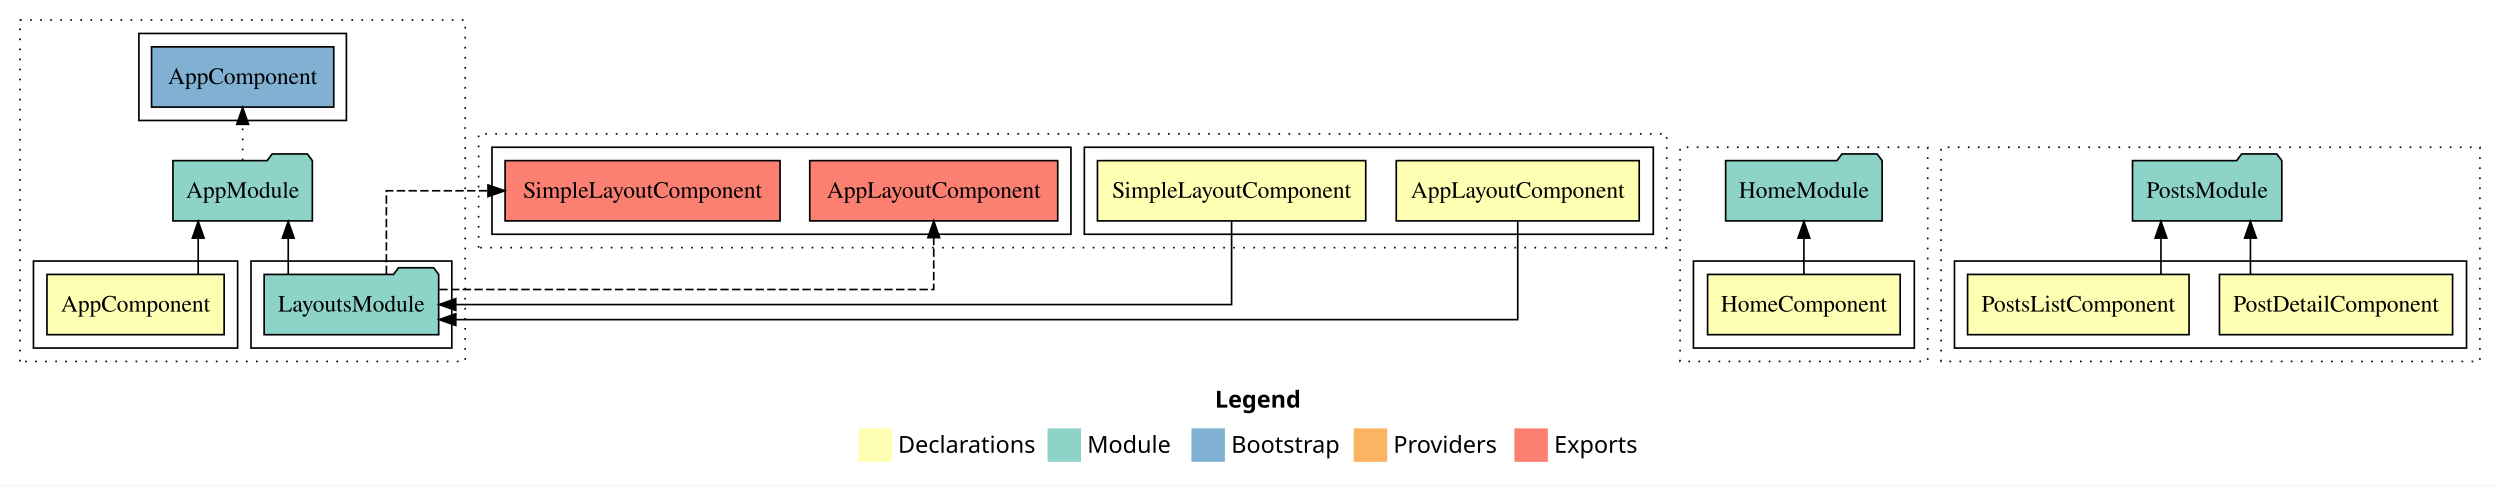
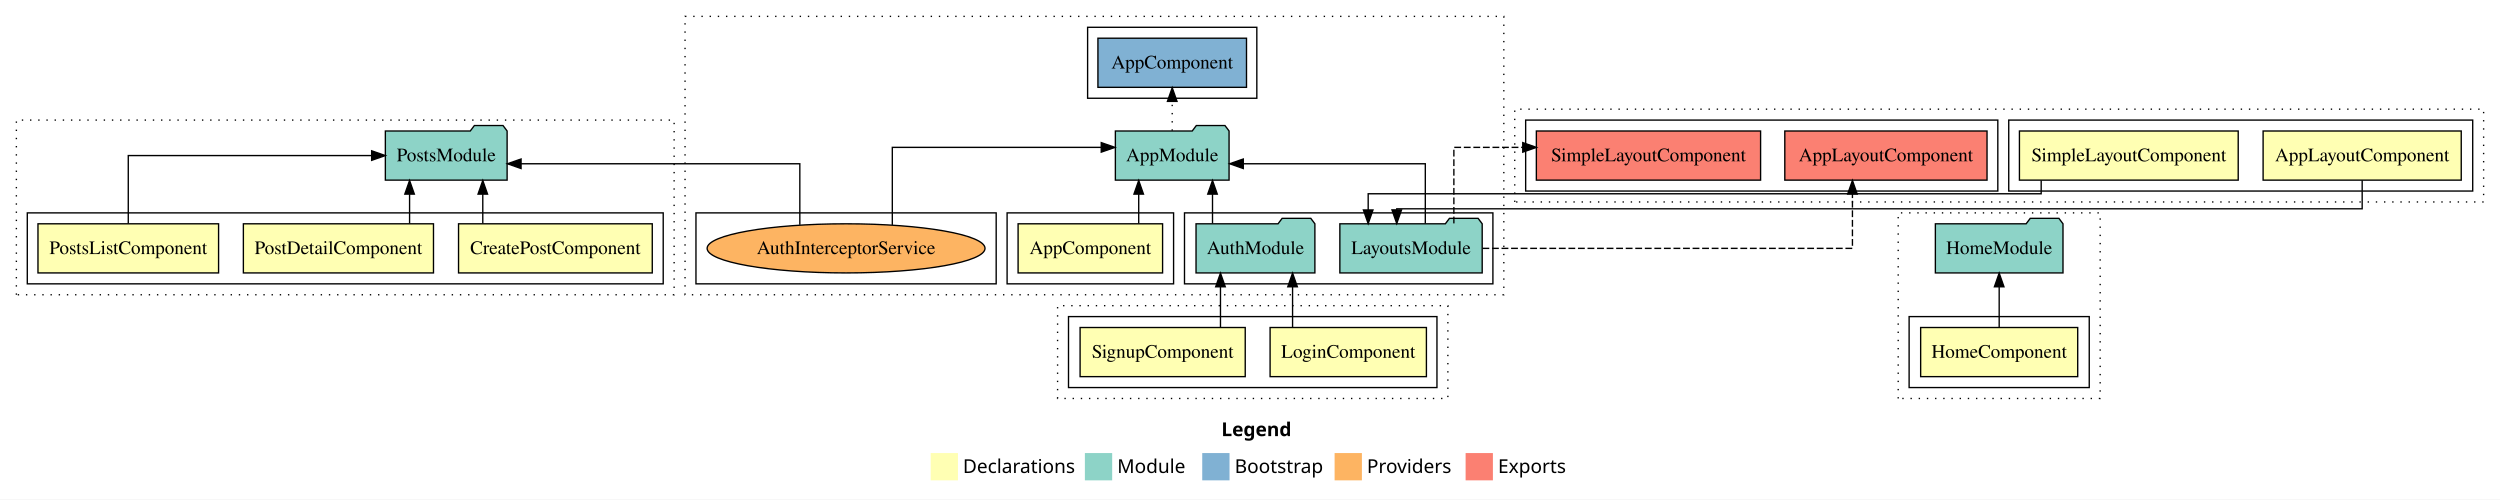
- <svg xmlns="http://www.w3.org/2000/svg" width="1494pt" height="290pt" viewBox="0.00 0.00 1494.00 290.00">
-   <g id="graph0" class="graph" transform="scale(1 1) rotate(0) translate(4 286)">
-     <polygon fill="#ffffff" stroke="transparent" points="-4,4 -4,-286 1490,-286 1490,4 -4,4" />
-     <text text-anchor="start" x="722.009" y="-42.4" font-family="sans-serif" font-weight="bold" font-size="14.00" fill="#000000">Legend</text>
-     <polygon fill="#ffffb3" stroke="transparent" points="509,-10 509,-30 529,-30 529,-10 509,-10" />
-     <text text-anchor="start" x="532.629" y="-15.4" font-family="sans-serif" font-size="14.00" fill="#000000">  Declarations</text>
-     <polygon fill="#8dd3c7" stroke="transparent" points="622,-10 622,-30 642,-30 642,-10 622,-10" />
-     <text text-anchor="start" x="645.725" y="-15.4" font-family="sans-serif" font-size="14.00" fill="#000000">  Module</text>
-     <polygon fill="#80b1d3" stroke="transparent" points="708,-10 708,-30 728,-30 728,-10 708,-10" />
-     <text text-anchor="start" x="731.781" y="-15.4" font-family="sans-serif" font-size="14.00" fill="#000000">  Bootstrap</text>
-     <polygon fill="#fdb462" stroke="transparent" points="805,-10 805,-30 825,-30 825,-10 805,-10" />
-     <text text-anchor="start" x="828.673" y="-15.4" font-family="sans-serif" font-size="14.00" fill="#000000">  Providers</text>
-     <polygon fill="#fb8072" stroke="transparent" points="901,-10 901,-30 921,-30 921,-10 901,-10" />
-     <text text-anchor="start" x="924.726" y="-15.4" font-family="sans-serif" font-size="14.00" fill="#000000">  Exports</text>
+ <svg xmlns="http://www.w3.org/2000/svg" width="1832pt" height="366pt" viewBox="0.00 0.00 1832.00 366.00">
+   <g id="graph0" class="graph" transform="scale(1 1) rotate(0) translate(4 362)">
+     <polygon fill="#ffffff" stroke="transparent" points="-4,4 -4,-362 1828,-362 1828,4 -4,4" />
+     <text text-anchor="start" x="891.009" y="-42.4" font-family="sans-serif" font-weight="bold" font-size="14.00" fill="#000000">Legend</text>
+     <polygon fill="#ffffb3" stroke="transparent" points="678,-10 678,-30 698,-30 698,-10 678,-10" />
+     <text text-anchor="start" x="701.629" y="-15.4" font-family="sans-serif" font-size="14.00" fill="#000000">  Declarations</text>
+     <polygon fill="#8dd3c7" stroke="transparent" points="791,-10 791,-30 811,-30 811,-10 791,-10" />
+     <text text-anchor="start" x="814.725" y="-15.4" font-family="sans-serif" font-size="14.00" fill="#000000">  Module</text>
+     <polygon fill="#80b1d3" stroke="transparent" points="877,-10 877,-30 897,-30 897,-10 877,-10" />
+     <text text-anchor="start" x="900.781" y="-15.4" font-family="sans-serif" font-size="14.00" fill="#000000">  Bootstrap</text>
+     <polygon fill="#fdb462" stroke="transparent" points="974,-10 974,-30 994,-30 994,-10 974,-10" />
+     <text text-anchor="start" x="997.673" y="-15.4" font-family="sans-serif" font-size="14.00" fill="#000000">  Providers</text>
+     <polygon fill="#fb8072" stroke="transparent" points="1070,-10 1070,-30 1090,-30 1090,-10 1070,-10" />
+     <text text-anchor="start" x="1093.726" y="-15.4" font-family="sans-serif" font-size="14.00" fill="#000000">  Exports</text>
    <g id="clust1" class="cluster">
-       <polygon fill="none" stroke="#000000" stroke-dasharray="1,5" points="8,-70 8,-274 274,-274 274,-70 8,-70" />
+       <polygon fill="none" stroke="#000000" stroke-dasharray="1,5" points="498,-146 498,-350 1098,-350 1098,-146 498,-146" />
    </g>
    <g id="clust2" class="cluster">
-       <polygon fill="none" stroke="#000000" points="16,-78 16,-130 138,-130 138,-78 16,-78" />
+       <polygon fill="none" stroke="#000000" points="734,-154 734,-206 856,-206 856,-154 734,-154" />
    </g>
    <g id="clust4" class="cluster">
-       <polygon fill="none" stroke="#000000" points="146,-78 146,-130 266,-130 266,-78 146,-78" />
+       <polygon fill="none" stroke="#000000" points="864,-154 864,-206 1090,-206 1090,-154 864,-154" />
    </g>
    <g id="clust6" class="cluster">
-       <polygon fill="none" stroke="#000000" points="79,-214 79,-266 203,-266 203,-214 79,-214" />
+       <polygon fill="none" stroke="#000000" points="793,-290 793,-342 917,-342 917,-290 793,-290" />
+     </g>
+     <g id="clust7" class="cluster">
+       <polygon fill="none" stroke="#000000" points="506,-154 506,-206 726,-206 726,-154 506,-154" />
    </g>
    <g id="clust8" class="cluster">
-       <polygon fill="none" stroke="#000000" stroke-dasharray="1,5" points="1000,-70 1000,-198 1148,-198 1148,-70 1000,-70" />
+       <polygon fill="none" stroke="#000000" stroke-dasharray="1,5" points="771,-70 771,-138 1057,-138 1057,-70 771,-70" />
    </g>
    <g id="clust9" class="cluster">
-       <polygon fill="none" stroke="#000000" points="1008,-78 1008,-130 1140,-130 1140,-78 1008,-78" />
-     </g>
-     <g id="clust15" class="cluster">
-       <polygon fill="none" stroke="#000000" stroke-dasharray="1,5" points="282,-138 282,-206 992,-206 992,-138 282,-138" />
+       <polygon fill="none" stroke="#000000" points="779,-78 779,-130 1049,-130 1049,-78 779,-78" />
    </g>
    <g id="clust16" class="cluster">
-       <polygon fill="none" stroke="#000000" points="644,-146 644,-198 984,-198 984,-146 644,-146" />
+       <polygon fill="none" stroke="#000000" stroke-dasharray="1,5" points="1387,-70 1387,-206 1535,-206 1535,-70 1387,-70" />
    </g>
-     <g id="clust20" class="cluster">
-       <polygon fill="none" stroke="#000000" points="290,-146 290,-198 636,-198 636,-146 290,-146" />
+     <g id="clust17" class="cluster">
+       <polygon fill="none" stroke="#000000" points="1395,-78 1395,-130 1527,-130 1527,-78 1395,-78" />
    </g>
    <g id="clust23" class="cluster">
-       <polygon fill="none" stroke="#000000" stroke-dasharray="1,5" points="1156,-70 1156,-198 1478,-198 1478,-70 1156,-70" />
+       <polygon fill="none" stroke="#000000" stroke-dasharray="1,5" points="1106,-214 1106,-282 1816,-282 1816,-214 1106,-214" />
    </g>
    <g id="clust24" class="cluster">
-       <polygon fill="none" stroke="#000000" points="1164,-78 1164,-130 1470,-130 1470,-78 1164,-78" />
+       <polygon fill="none" stroke="#000000" points="1468,-222 1468,-274 1808,-274 1808,-222 1468,-222" />
+     </g>
+     <g id="clust28" class="cluster">
+       <polygon fill="none" stroke="#000000" points="1114,-222 1114,-274 1460,-274 1460,-222 1114,-222" />
+     </g>
+     <g id="clust31" class="cluster">
+       <polygon fill="none" stroke="#000000" stroke-dasharray="1,5" points="8,-146 8,-274 490,-274 490,-146 8,-146" />
+     </g>
+     <g id="clust32" class="cluster">
+       <polygon fill="none" stroke="#000000" points="16,-154 16,-206 482,-206 482,-154 16,-154" />
    </g>
    <g id="node1" class="node">
-       <polygon fill="#ffffb3" stroke="#000000" points="129.94,-122 24.06,-122 24.06,-86 129.94,-86 129.94,-122" />
-       <text text-anchor="middle" x="77" y="-99.8" font-family="Times,serif" font-size="14.00" fill="#000000">AppComponent</text>
+       <polygon fill="#ffffb3" stroke="#000000" points="847.94,-198 742.06,-198 742.06,-162 847.94,-162 847.94,-198" />
+       <text text-anchor="middle" x="795" y="-175.8" font-family="Times,serif" font-size="14.00" fill="#000000">AppComponent</text>
    </g>
    <g id="node2" class="node">
-       <polygon fill="#8dd3c7" stroke="#000000" points="182.657,-190 179.657,-194 158.657,-194 155.657,-190 99.343,-190 99.343,-154 182.657,-154 182.657,-190" />
-       <text text-anchor="middle" x="141" y="-167.8" font-family="Times,serif" font-size="14.00" fill="#000000">AppModule</text>
+       <polygon fill="#8dd3c7" stroke="#000000" points="896.657,-266 893.657,-270 872.657,-270 869.657,-266 813.343,-266 813.343,-230 896.657,-230 896.657,-266" />
+       <text text-anchor="middle" x="855" y="-243.8" font-family="Times,serif" font-size="14.00" fill="#000000">AppModule</text>
    </g>
    <g id="edge1" class="edge">
-       <path fill="none" stroke="#000000" d="M114.446,-122.223C114.446,-122.223 114.446,-143.727 114.446,-143.727" />
-       <polygon fill="#000000" stroke="#000000" points="110.946,-143.727 114.446,-153.727 117.946,-143.727 110.946,-143.727" />
+       <path fill="none" stroke="#000000" d="M830.446,-198.223C830.446,-198.223 830.446,-219.727 830.446,-219.727" />
+       <polygon fill="#000000" stroke="#000000" points="826.946,-219.727 830.446,-229.727 833.946,-219.727 826.946,-219.727" />
+     </g>
+     <g id="node5" class="node">
+       <polygon fill="#80b1d3" stroke="#000000" points="909.439,-334 800.561,-334 800.561,-298 909.439,-298 909.439,-334" />
+       <text text-anchor="middle" x="855" y="-311.8" font-family="Times,serif" font-size="14.00" fill="#000000">AppComponent </text>
+     </g>
+     <g id="edge4" class="edge">
+       <path fill="none" stroke="#000000" stroke-dasharray="1,5" d="M855,-266.223C855,-266.223 855,-287.727 855,-287.727" />
+       <polygon fill="#000000" stroke="#000000" points="851.5,-287.727 855,-297.727 858.5,-287.727 851.5,-287.727" />
+     </g>
+     <g id="node3" class="node">
+       <polygon fill="#8dd3c7" stroke="#000000" points="959.548,-198 956.548,-202 935.548,-202 932.548,-198 872.452,-198 872.452,-162 959.548,-162 959.548,-198" />
+       <text text-anchor="middle" x="916" y="-175.8" font-family="Times,serif" font-size="14.00" fill="#000000">AuthModule</text>
+     </g>
+     <g id="edge2" class="edge">
+       <path fill="none" stroke="#000000" d="M884.527,-198.223C884.527,-198.223 884.527,-219.727 884.527,-219.727" />
+       <polygon fill="#000000" stroke="#000000" points="881.027,-219.727 884.527,-229.727 888.027,-219.727 881.027,-219.727" />
    </g>
    <g id="node4" class="node">
-       <polygon fill="#80b1d3" stroke="#000000" points="195.439,-258 86.561,-258 86.561,-222 195.439,-222 195.439,-258" />
-       <text text-anchor="middle" x="141" y="-235.8" font-family="Times,serif" font-size="14.00" fill="#000000">AppComponent </text>
+       <polygon fill="#8dd3c7" stroke="#000000" points="1082.153,-198 1079.153,-202 1058.153,-202 1055.153,-198 977.847,-198 977.847,-162 1082.153,-162 1082.153,-198" />
+       <text text-anchor="middle" x="1030" y="-175.8" font-family="Times,serif" font-size="14.00" fill="#000000">LayoutsModule</text>
    </g>
    <g id="edge3" class="edge">
-       <path fill="none" stroke="#000000" stroke-dasharray="1,5" d="M141,-190.223C141,-190.223 141,-211.727 141,-211.727" />
-       <polygon fill="#000000" stroke="#000000" points="137.5,-211.727 141,-221.727 144.5,-211.727 137.5,-211.727" />
+       <path fill="none" stroke="#000000" d="M1040.465,-198.267C1040.465,-216.555 1040.465,-242 1040.465,-242 1040.465,-242 907.085,-242 907.085,-242" />
+       <polygon fill="#000000" stroke="#000000" points="907.085,-238.5 897.085,-242 907.085,-245.5 907.085,-238.5" />
    </g>
-     <g id="node3" class="node">
-       <polygon fill="#8dd3c7" stroke="#000000" points="258.153,-122 255.153,-126 234.153,-126 231.153,-122 153.847,-122 153.847,-86 258.153,-86 258.153,-122" />
-       <text text-anchor="middle" x="206" y="-99.8" font-family="Times,serif" font-size="14.00" fill="#000000">LayoutsModule</text>
+     <g id="node13" class="node">
+       <polygon fill="#fb8072" stroke="#000000" points="1452.097,-266 1303.903,-266 1303.903,-230 1452.097,-230 1452.097,-266" />
+       <text text-anchor="middle" x="1378" y="-243.8" font-family="Times,serif" font-size="14.00" fill="#000000">AppLayoutComponent </text>
    </g>
-     <g id="edge2" class="edge">
-       <path fill="none" stroke="#000000" d="M168.251,-122.223C168.251,-122.223 168.251,-143.727 168.251,-143.727" />
-       <polygon fill="#000000" stroke="#000000" points="164.751,-143.727 168.251,-153.727 171.751,-143.727 164.751,-143.727" />
+     <g id="edge11" class="edge">
+       <path fill="none" stroke="#000000" stroke-dasharray="5,2" d="M1082.33,-180C1173.877,-180 1353.465,-180 1353.465,-180 1353.465,-180 1353.465,-219.777 1353.465,-219.777" />
+       <polygon fill="#000000" stroke="#000000" points="1349.965,-219.777 1353.465,-229.777 1356.965,-219.777 1349.965,-219.777" />
+     </g>
+     <g id="node14" class="node">
+       <polygon fill="#fb8072" stroke="#000000" points="1286.159,-266 1121.841,-266 1121.841,-230 1286.159,-230 1286.159,-266" />
+       <text text-anchor="middle" x="1204" y="-243.8" font-family="Times,serif" font-size="14.00" fill="#000000">SimpleLayoutComponent </text>
+     </g>
+     <g id="edge12" class="edge">
+       <path fill="none" stroke="#000000" stroke-dasharray="5,2" d="M1061.396,-198.292C1061.396,-220.206 1061.396,-254 1061.396,-254 1061.396,-254 1111.873,-254 1111.873,-254" />
+       <polygon fill="#000000" stroke="#000000" points="1111.873,-257.5 1121.873,-254 1111.873,-250.5 1111.873,-257.5" />
+     </g>
+     <g id="node6" class="node">
+       <ellipse fill="#fdb462" stroke="#000000" cx="616" cy="-180" rx="101.823" ry="18" />
+       <text text-anchor="middle" x="616" y="-175.8" font-family="Times,serif" font-size="14.00" fill="#000000">AuthInterceptorService</text>
+     </g>
+     <g id="edge5" class="edge">
+       <path fill="none" stroke="#000000" d="M649.887,-197.163C649.887,-219.023 649.887,-254 649.887,-254 649.887,-254 802.997,-254 802.997,-254" />
+       <polygon fill="#000000" stroke="#000000" points="802.997,-257.5 812.997,-254 802.997,-250.5 802.997,-257.5" />
+     </g>
+     <g id="node18" class="node">
+       <polygon fill="#8dd3c7" stroke="#000000" points="367.612,-266 364.612,-270 343.612,-270 340.612,-266 278.388,-266 278.388,-230 367.612,-230 367.612,-266" />
+       <text text-anchor="middle" x="323" y="-243.8" font-family="Times,serif" font-size="14.00" fill="#000000">PostsModule</text>
+     </g>
+     <g id="edge16" class="edge">
+       <path fill="none" stroke="#000000" d="M582.113,-197.27C582.113,-215.616 582.113,-242 582.113,-242 582.113,-242 377.838,-242 377.838,-242" />
+       <polygon fill="#000000" stroke="#000000" points="377.838,-238.5 367.838,-242 377.838,-245.5 377.838,-238.5" />
+     </g>
+     <g id="node7" class="node">
+       <polygon fill="#ffffb3" stroke="#000000" points="1041.276,-122 926.724,-122 926.724,-86 1041.276,-86 1041.276,-122" />
+       <text text-anchor="middle" x="984" y="-99.8" font-family="Times,serif" font-size="14.00" fill="#000000">LoginComponent</text>
+     </g>
+     <g id="edge6" class="edge">
+       <path fill="none" stroke="#000000" d="M943.193,-122.011C943.193,-122.011 943.193,-151.855 943.193,-151.855" />
+       <polygon fill="#000000" stroke="#000000" points="939.693,-151.855 943.193,-161.855 946.693,-151.855 939.693,-151.855" />
+     </g>
+     <g id="node8" class="node">
+       <polygon fill="#ffffb3" stroke="#000000" points="908.506,-122 787.494,-122 787.494,-86 908.506,-86 908.506,-122" />
+       <text text-anchor="middle" x="848" y="-99.8" font-family="Times,serif" font-size="14.00" fill="#000000">SignupComponent</text>
+     </g>
+     <g id="edge7" class="edge">
+       <path fill="none" stroke="#000000" d="M890.365,-122.011C890.365,-122.011 890.365,-151.855 890.365,-151.855" />
+       <polygon fill="#000000" stroke="#000000" points="886.865,-151.855 890.365,-161.855 893.865,-151.855 886.865,-151.855" />
    </g>
    <g id="node9" class="node">
-       <polygon fill="#fb8072" stroke="#000000" points="628.097,-190 479.903,-190 479.903,-154 628.097,-154 628.097,-190" />
-       <text text-anchor="middle" x="554" y="-167.8" font-family="Times,serif" font-size="14.00" fill="#000000">AppLayoutComponent </text>
-     </g>
-     <g id="edge7" class="edge">
-       <path fill="none" stroke="#000000" stroke-dasharray="5,2" d="M258.476,-113C355.693,-113 554,-113 554,-113 554,-113 554,-143.977 554,-143.977" />
-       <polygon fill="#000000" stroke="#000000" points="550.5,-143.977 554,-153.977 557.5,-143.977 550.5,-143.977" />
+       <polygon fill="#ffffb3" stroke="#000000" points="1518.545,-122 1403.455,-122 1403.455,-86 1518.545,-86 1518.545,-122" />
+       <text text-anchor="middle" x="1461" y="-99.8" font-family="Times,serif" font-size="14.00" fill="#000000">HomeComponent</text>
    </g>
    <g id="node10" class="node">
-       <polygon fill="#fb8072" stroke="#000000" points="462.159,-190 297.841,-190 297.841,-154 462.159,-154 462.159,-190" />
-       <text text-anchor="middle" x="380" y="-167.8" font-family="Times,serif" font-size="14.00" fill="#000000">SimpleLayoutComponent </text>
+       <polygon fill="#8dd3c7" stroke="#000000" points="1507.762,-198 1504.762,-202 1483.762,-202 1480.762,-198 1414.238,-198 1414.238,-162 1507.762,-162 1507.762,-198" />
+       <text text-anchor="middle" x="1461" y="-175.8" font-family="Times,serif" font-size="14.00" fill="#000000">HomeModule</text>
    </g>
    <g id="edge8" class="edge">
-       <path fill="none" stroke="#000000" stroke-dasharray="5,2" d="M226.898,-122.223C226.898,-142.365 226.898,-172 226.898,-172 226.898,-172 287.623,-172 287.623,-172" />
-       <polygon fill="#000000" stroke="#000000" points="287.623,-175.5 297.623,-172 287.623,-168.5 287.623,-175.5" />
-     </g>
-     <g id="node5" class="node">
-       <polygon fill="#ffffb3" stroke="#000000" points="1131.545,-122 1016.455,-122 1016.455,-86 1131.545,-86 1131.545,-122" />
-       <text text-anchor="middle" x="1074" y="-99.8" font-family="Times,serif" font-size="14.00" fill="#000000">HomeComponent</text>
-     </g>
-     <g id="node6" class="node">
-       <polygon fill="#8dd3c7" stroke="#000000" points="1120.762,-190 1117.762,-194 1096.762,-194 1093.762,-190 1027.238,-190 1027.238,-154 1120.762,-154 1120.762,-190" />
-       <text text-anchor="middle" x="1074" y="-167.8" font-family="Times,serif" font-size="14.00" fill="#000000">HomeModule</text>
-     </g>
-     <g id="edge4" class="edge">
-       <path fill="none" stroke="#000000" d="M1074,-122.223C1074,-122.223 1074,-143.727 1074,-143.727" />
-       <polygon fill="#000000" stroke="#000000" points="1070.5,-143.727 1074,-153.727 1077.5,-143.727 1070.5,-143.727" />
-     </g>
-     <g id="node7" class="node">
-       <polygon fill="#ffffb3" stroke="#000000" points="975.597,-190 830.403,-190 830.403,-154 975.597,-154 975.597,-190" />
-       <text text-anchor="middle" x="903" y="-167.8" font-family="Times,serif" font-size="14.00" fill="#000000">AppLayoutComponent</text>
-     </g>
-     <g id="edge5" class="edge">
-       <path fill="none" stroke="#000000" d="M903,-153.752C903,-130.982 903,-95 903,-95 903,-95 268.388,-95 268.388,-95" />
-       <polygon fill="#000000" stroke="#000000" points="268.388,-91.5 258.388,-95 268.388,-98.5 268.388,-91.5" />
-     </g>
-     <g id="node8" class="node">
-       <polygon fill="#ffffb3" stroke="#000000" points="812.16,-190 651.84,-190 651.84,-154 812.16,-154 812.16,-190" />
-       <text text-anchor="middle" x="732" y="-167.8" font-family="Times,serif" font-size="14.00" fill="#000000">SimpleLayoutComponent</text>
-     </g>
-     <g id="edge6" class="edge">
-       <path fill="none" stroke="#000000" d="M732,-153.777C732,-133.635 732,-104 732,-104 732,-104 268.358,-104 268.358,-104" />
-       <polygon fill="#000000" stroke="#000000" points="268.358,-100.5 258.358,-104 268.358,-107.5 268.358,-100.5" />
+       <path fill="none" stroke="#000000" d="M1461,-122.011C1461,-122.011 1461,-151.855 1461,-151.855" />
+       <polygon fill="#000000" stroke="#000000" points="1457.5,-151.855 1461,-161.855 1464.5,-151.855 1457.5,-151.855" />
    </g>
    <g id="node11" class="node">
-       <polygon fill="#ffffb3" stroke="#000000" points="1461.658,-122 1322.342,-122 1322.342,-86 1461.658,-86 1461.658,-122" />
-       <text text-anchor="middle" x="1392" y="-99.8" font-family="Times,serif" font-size="14.00" fill="#000000">PostDetailComponent</text>
-     </g>
-     <g id="node13" class="node">
-       <polygon fill="#8dd3c7" stroke="#000000" points="1359.612,-190 1356.612,-194 1335.612,-194 1332.612,-190 1270.388,-190 1270.388,-154 1359.612,-154 1359.612,-190" />
-       <text text-anchor="middle" x="1315" y="-167.8" font-family="Times,serif" font-size="14.00" fill="#000000">PostsModule</text>
+       <polygon fill="#ffffb3" stroke="#000000" points="1799.597,-266 1654.403,-266 1654.403,-230 1799.597,-230 1799.597,-266" />
+       <text text-anchor="middle" x="1727" y="-243.8" font-family="Times,serif" font-size="14.00" fill="#000000">AppLayoutComponent</text>
    </g>
    <g id="edge9" class="edge">
-       <path fill="none" stroke="#000000" d="M1340.864,-122.223C1340.864,-122.223 1340.864,-143.727 1340.864,-143.727" />
-       <polygon fill="#000000" stroke="#000000" points="1337.364,-143.727 1340.864,-153.727 1344.364,-143.727 1337.364,-143.727" />
+       <path fill="none" stroke="#000000" d="M1727,-229.87C1727,-219.685 1727,-209 1727,-209 1727,-209 1019.535,-209 1019.535,-209 1019.535,-209 1019.535,-207.92 1019.535,-207.92" />
+       <polygon fill="#000000" stroke="#000000" points="1023.035,-208.201 1019.535,-198.202 1016.035,-208.202 1023.035,-208.201" />
    </g>
    <g id="node12" class="node">
-       <polygon fill="#ffffb3" stroke="#000000" points="1304.174,-122 1171.826,-122 1171.826,-86 1304.174,-86 1304.174,-122" />
-       <text text-anchor="middle" x="1238" y="-99.8" font-family="Times,serif" font-size="14.00" fill="#000000">PostsListComponent</text>
+       <polygon fill="#ffffb3" stroke="#000000" points="1636.16,-266 1475.84,-266 1475.84,-230 1636.16,-230 1636.16,-266" />
+       <text text-anchor="middle" x="1556" y="-243.8" font-family="Times,serif" font-size="14.00" fill="#000000">SimpleLayoutComponent</text>
    </g>
    <g id="edge10" class="edge">
-       <path fill="none" stroke="#000000" d="M1287.39,-122.223C1287.39,-122.223 1287.39,-143.727 1287.39,-143.727" />
-       <polygon fill="#000000" stroke="#000000" points="1283.89,-143.727 1287.39,-153.727 1290.89,-143.727 1283.89,-143.727" />
+       <path fill="none" stroke="#000000" d="M1491.776,-229.793C1491.776,-224.445 1491.776,-220 1491.776,-220 1491.776,-220 998.604,-220 998.604,-220 998.604,-220 998.604,-208.127 998.604,-208.127" />
+       <polygon fill="#000000" stroke="#000000" points="1002.104,-208.127 998.604,-198.127 995.104,-208.127 1002.104,-208.127" />
+     </g>
+     <g id="node15" class="node">
+       <polygon fill="#ffffb3" stroke="#000000" points="473.982,-198 332.018,-198 332.018,-162 473.982,-162 473.982,-198" />
+       <text text-anchor="middle" x="403" y="-175.8" font-family="Times,serif" font-size="14.00" fill="#000000">CreatePostComponent</text>
+     </g>
+     <g id="edge13" class="edge">
+       <path fill="none" stroke="#000000" d="M349.783,-198.223C349.783,-198.223 349.783,-219.727 349.783,-219.727" />
+       <polygon fill="#000000" stroke="#000000" points="346.283,-219.727 349.783,-229.727 353.283,-219.727 346.283,-219.727" />
+     </g>
+     <g id="node16" class="node">
+       <polygon fill="#ffffb3" stroke="#000000" points="313.658,-198 174.342,-198 174.342,-162 313.658,-162 313.658,-198" />
+       <text text-anchor="middle" x="244" y="-175.8" font-family="Times,serif" font-size="14.00" fill="#000000">PostDetailComponent</text>
+     </g>
+     <g id="edge14" class="edge">
+       <path fill="none" stroke="#000000" d="M296.136,-198.223C296.136,-198.223 296.136,-219.727 296.136,-219.727" />
+       <polygon fill="#000000" stroke="#000000" points="292.637,-219.727 296.136,-229.727 299.637,-219.727 292.637,-219.727" />
+     </g>
+     <g id="node17" class="node">
+       <polygon fill="#ffffb3" stroke="#000000" points="156.174,-198 23.826,-198 23.826,-162 156.174,-162 156.174,-198" />
+       <text text-anchor="middle" x="90" y="-175.8" font-family="Times,serif" font-size="14.00" fill="#000000">PostsListComponent</text>
+     </g>
+     <g id="edge15" class="edge">
+       <path fill="none" stroke="#000000" d="M90,-198.223C90,-218.365 90,-248 90,-248 90,-248 268.351,-248 268.351,-248" />
+       <polygon fill="#000000" stroke="#000000" points="268.351,-251.5 278.351,-248 268.351,-244.5 268.351,-251.5" />
    </g>
  </g>
</svg>
